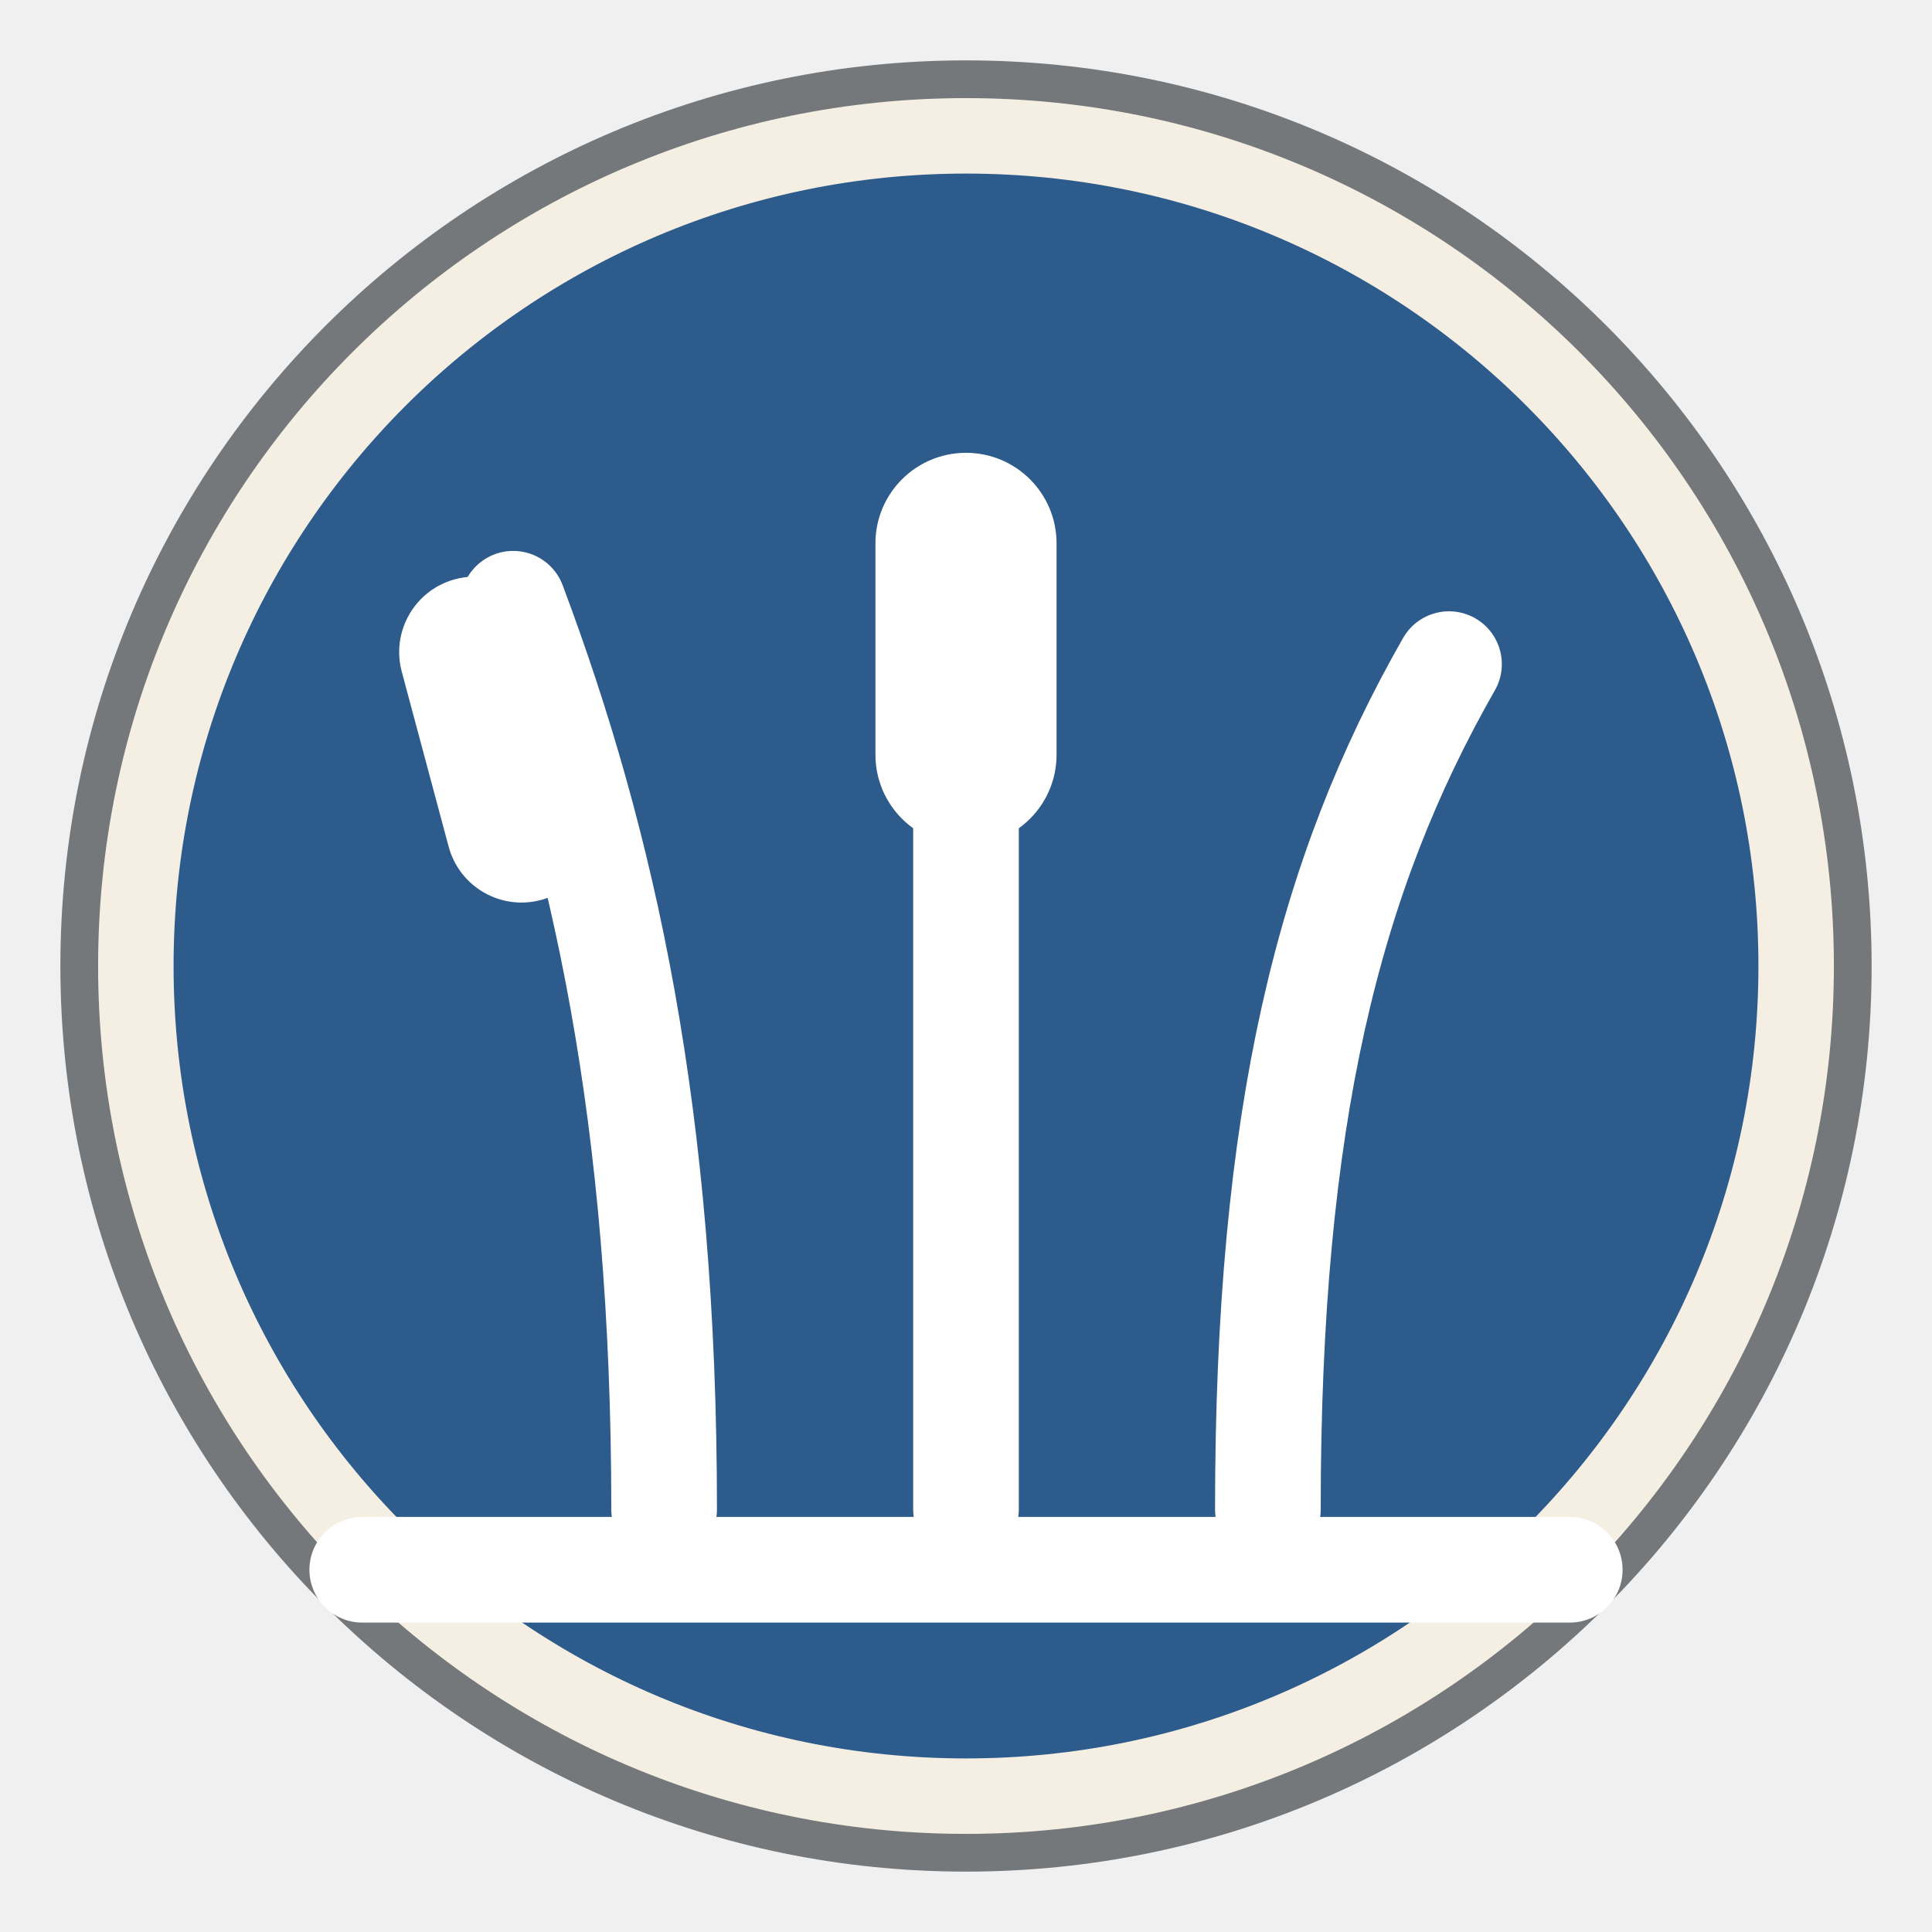
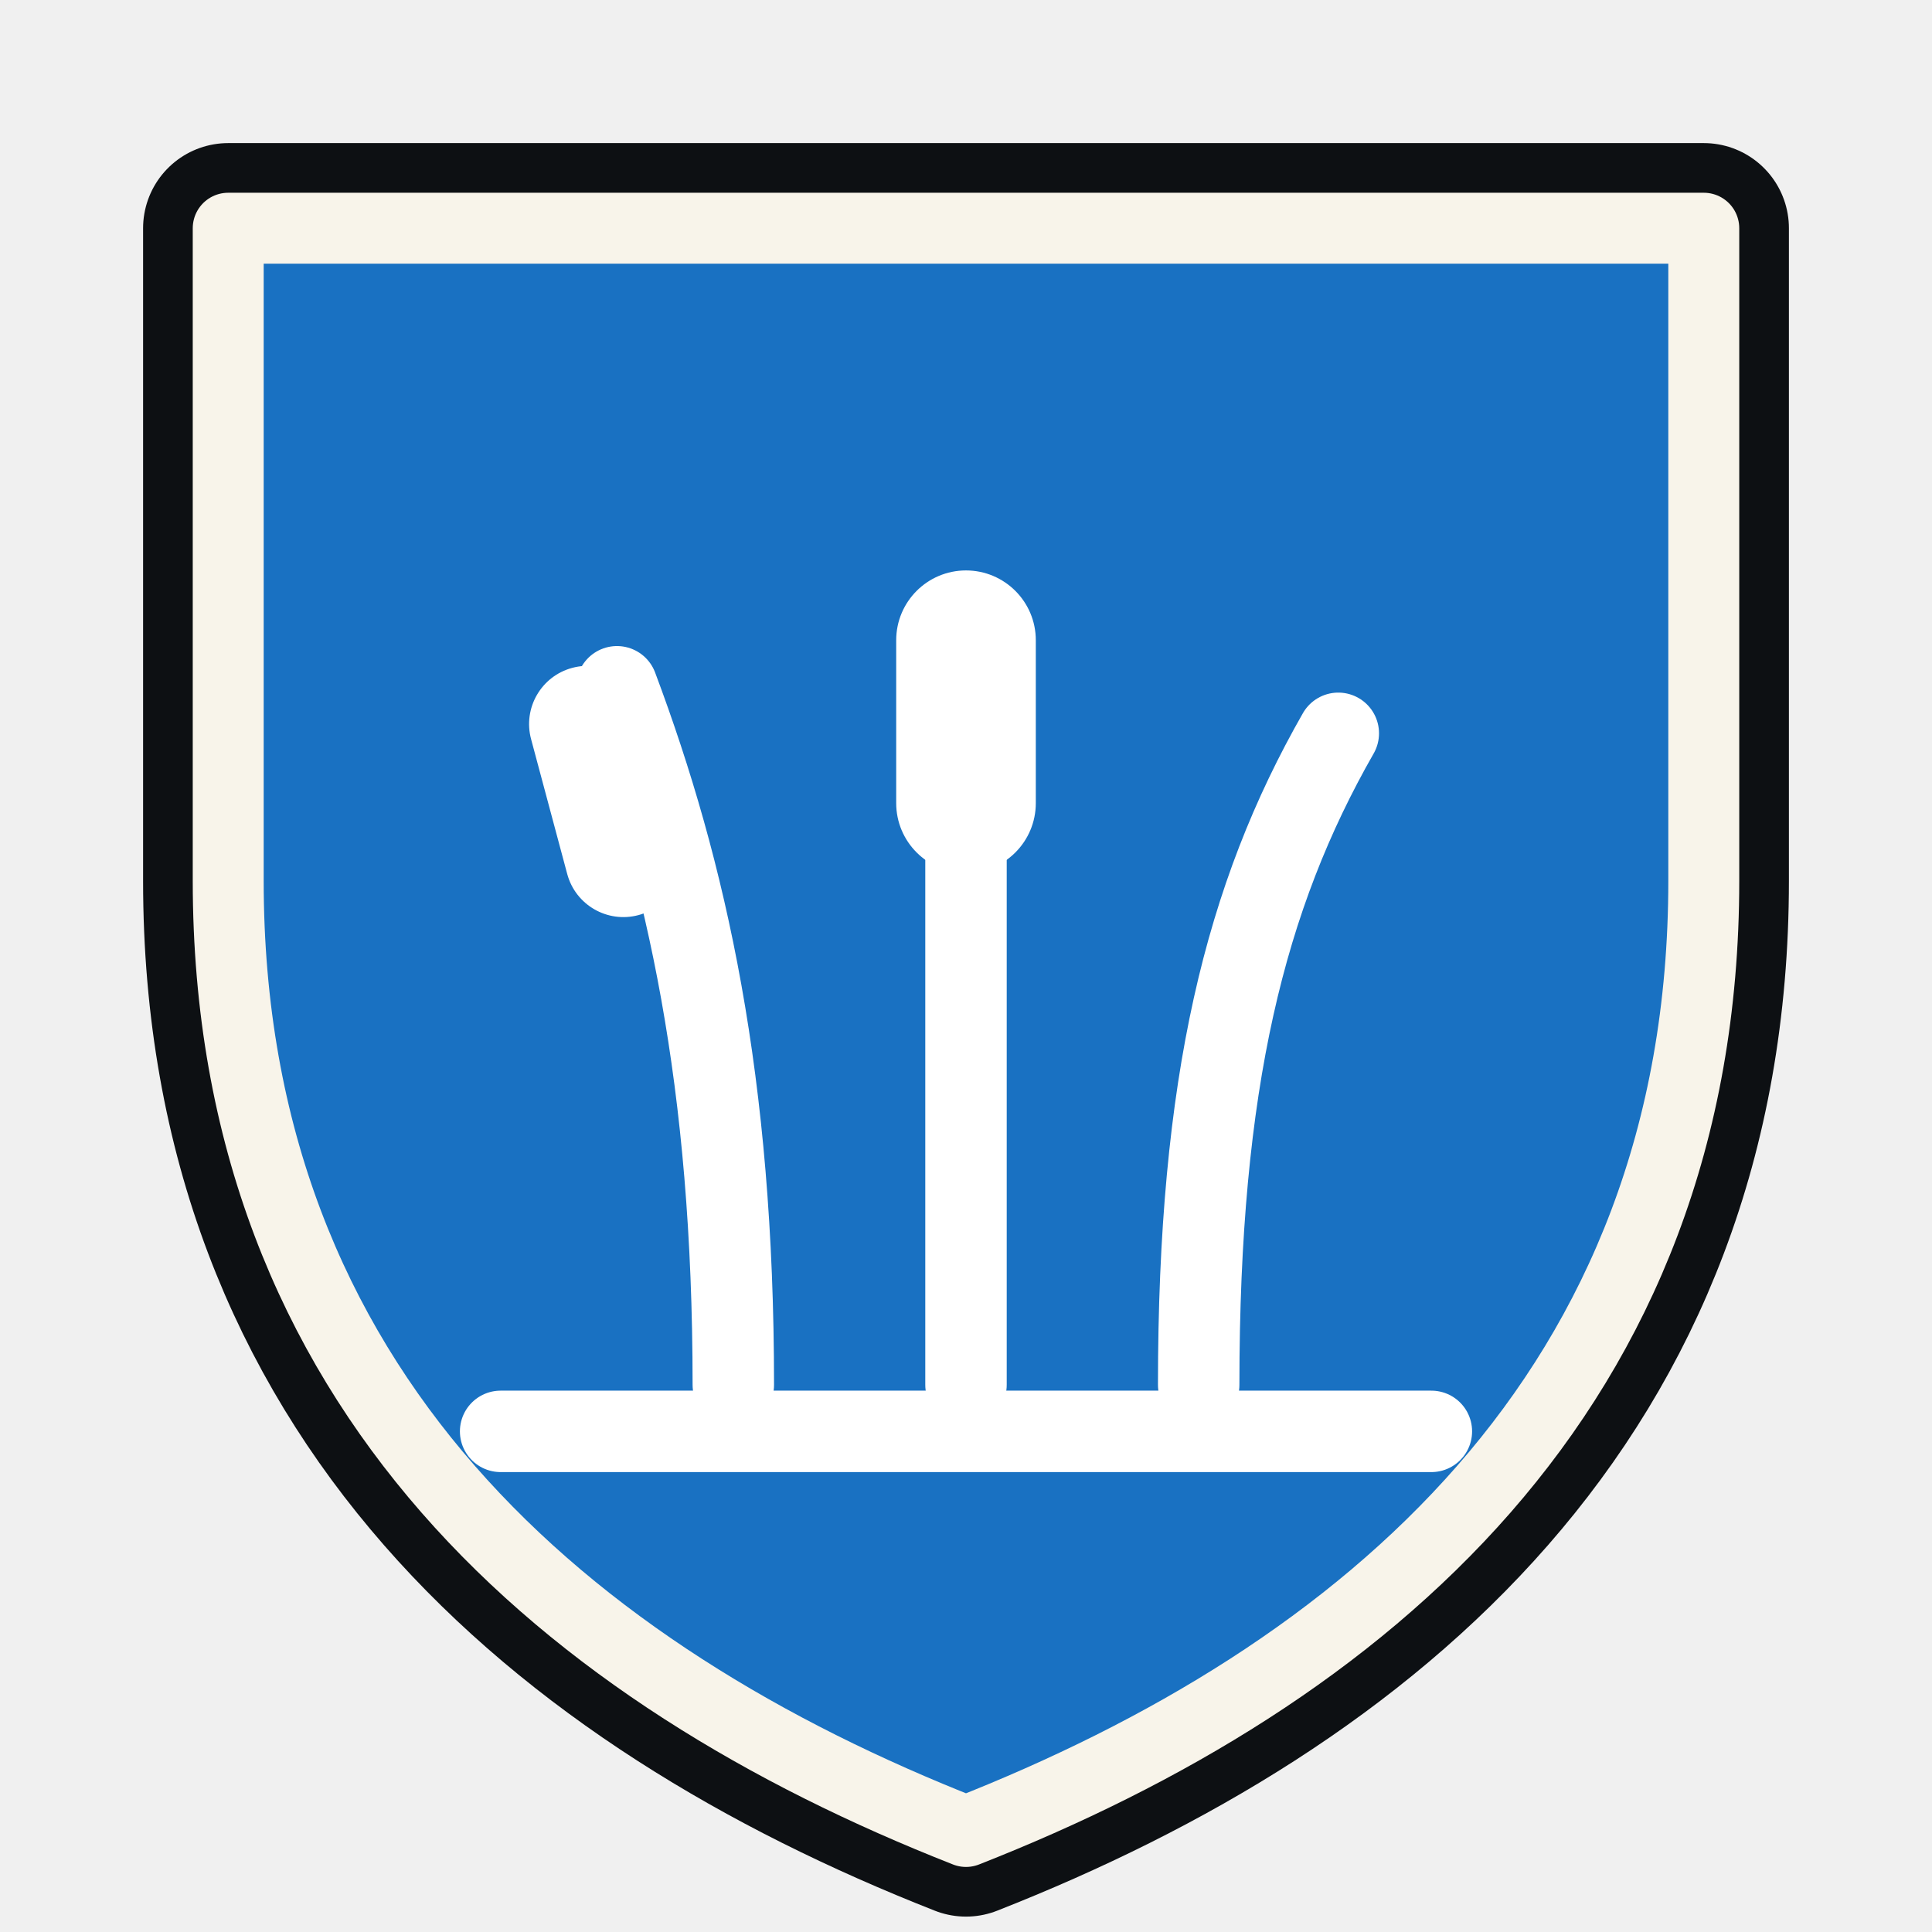
<svg xmlns="http://www.w3.org/2000/svg" width="128" height="128" viewBox="0 0 128 128">
-   <circle cx="64" cy="64" r="60" fill="#10151a" opacity="0.55" />
-   <circle cx="64" cy="64" r="55" fill="#2d5b8c" stroke="#f4efe2" stroke-width="5" />
-   <path fill="none" stroke="#ffffff" stroke-width="7" stroke-linecap="round" stroke-linejoin="round" d="M44 100 C44 74 40 56 34 40" />
-   <path fill="none" stroke="#ffffff" stroke-width="7" stroke-linecap="round" stroke-linejoin="round" d="M64 100 V34" />
-   <path fill="none" stroke="#ffffff" stroke-width="7" stroke-linecap="round" stroke-linejoin="round" d="M84 100 C84 74 88 58 96 44" />
-   <rect fill="#ffffff" x="58" y="30" width="12" height="26" rx="6" />
-   <rect fill="#ffffff" x="28" y="38" width="10" height="22" rx="5" transform="rotate(-15 33 49)" />
-   <path fill="none" stroke="#ffffff" stroke-width="7" stroke-linecap="round" stroke-linejoin="round" d="M24 104 H104" />
+   <g transform="translate(64 64) scale(0.94) translate(-64 -64)">
+     <g transform="translate(3 4)" fill="#000000" opacity="0.45">
+       <path d="M12 12 H116 V58 C116 94 92 114 64 125 C36 114 12 94 12 58 Z" />
+     </g>
+     <g fill="none" stroke="#0d1013" stroke-width="12" stroke-linejoin="round">
+       <path d="M12 12 H116 V58 C116 94 92 114 64 125 C36 114 12 94 12 58 Z" />
+     </g>
+     <g fill="#1971c2" stroke="#f8f4ea" stroke-width="5" stroke-linejoin="round">
+       <path d="M12 12 H116 V58 C116 94 92 114 64 125 C36 114 12 94 12 58 Z" />
+     </g>
+     <g transform="translate(64 64) scale(0.82) translate(-64 -64)">
+       <path fill="none" stroke="#ffffff" stroke-width="7" stroke-linecap="round" stroke-linejoin="round" d="M44 100 C44 74 40 56 34 40" />
+       <path fill="none" stroke="#ffffff" stroke-width="7" stroke-linecap="round" stroke-linejoin="round" d="M64 100 V34" />
+       <path fill="none" stroke="#ffffff" stroke-width="7" stroke-linecap="round" stroke-linejoin="round" d="M84 100 C84 74 88 58 96 44" />
+       <rect fill="#ffffff" x="58" y="30" width="12" height="26" rx="6" />
+       <rect fill="#ffffff" x="28" y="38" width="10" height="22" rx="5" transform="rotate(-15 33 49)" />
+       <path fill="none" stroke="#ffffff" stroke-width="7" stroke-linecap="round" stroke-linejoin="round" d="M24 104 H104" />
+     </g>
+   </g>
</svg>
